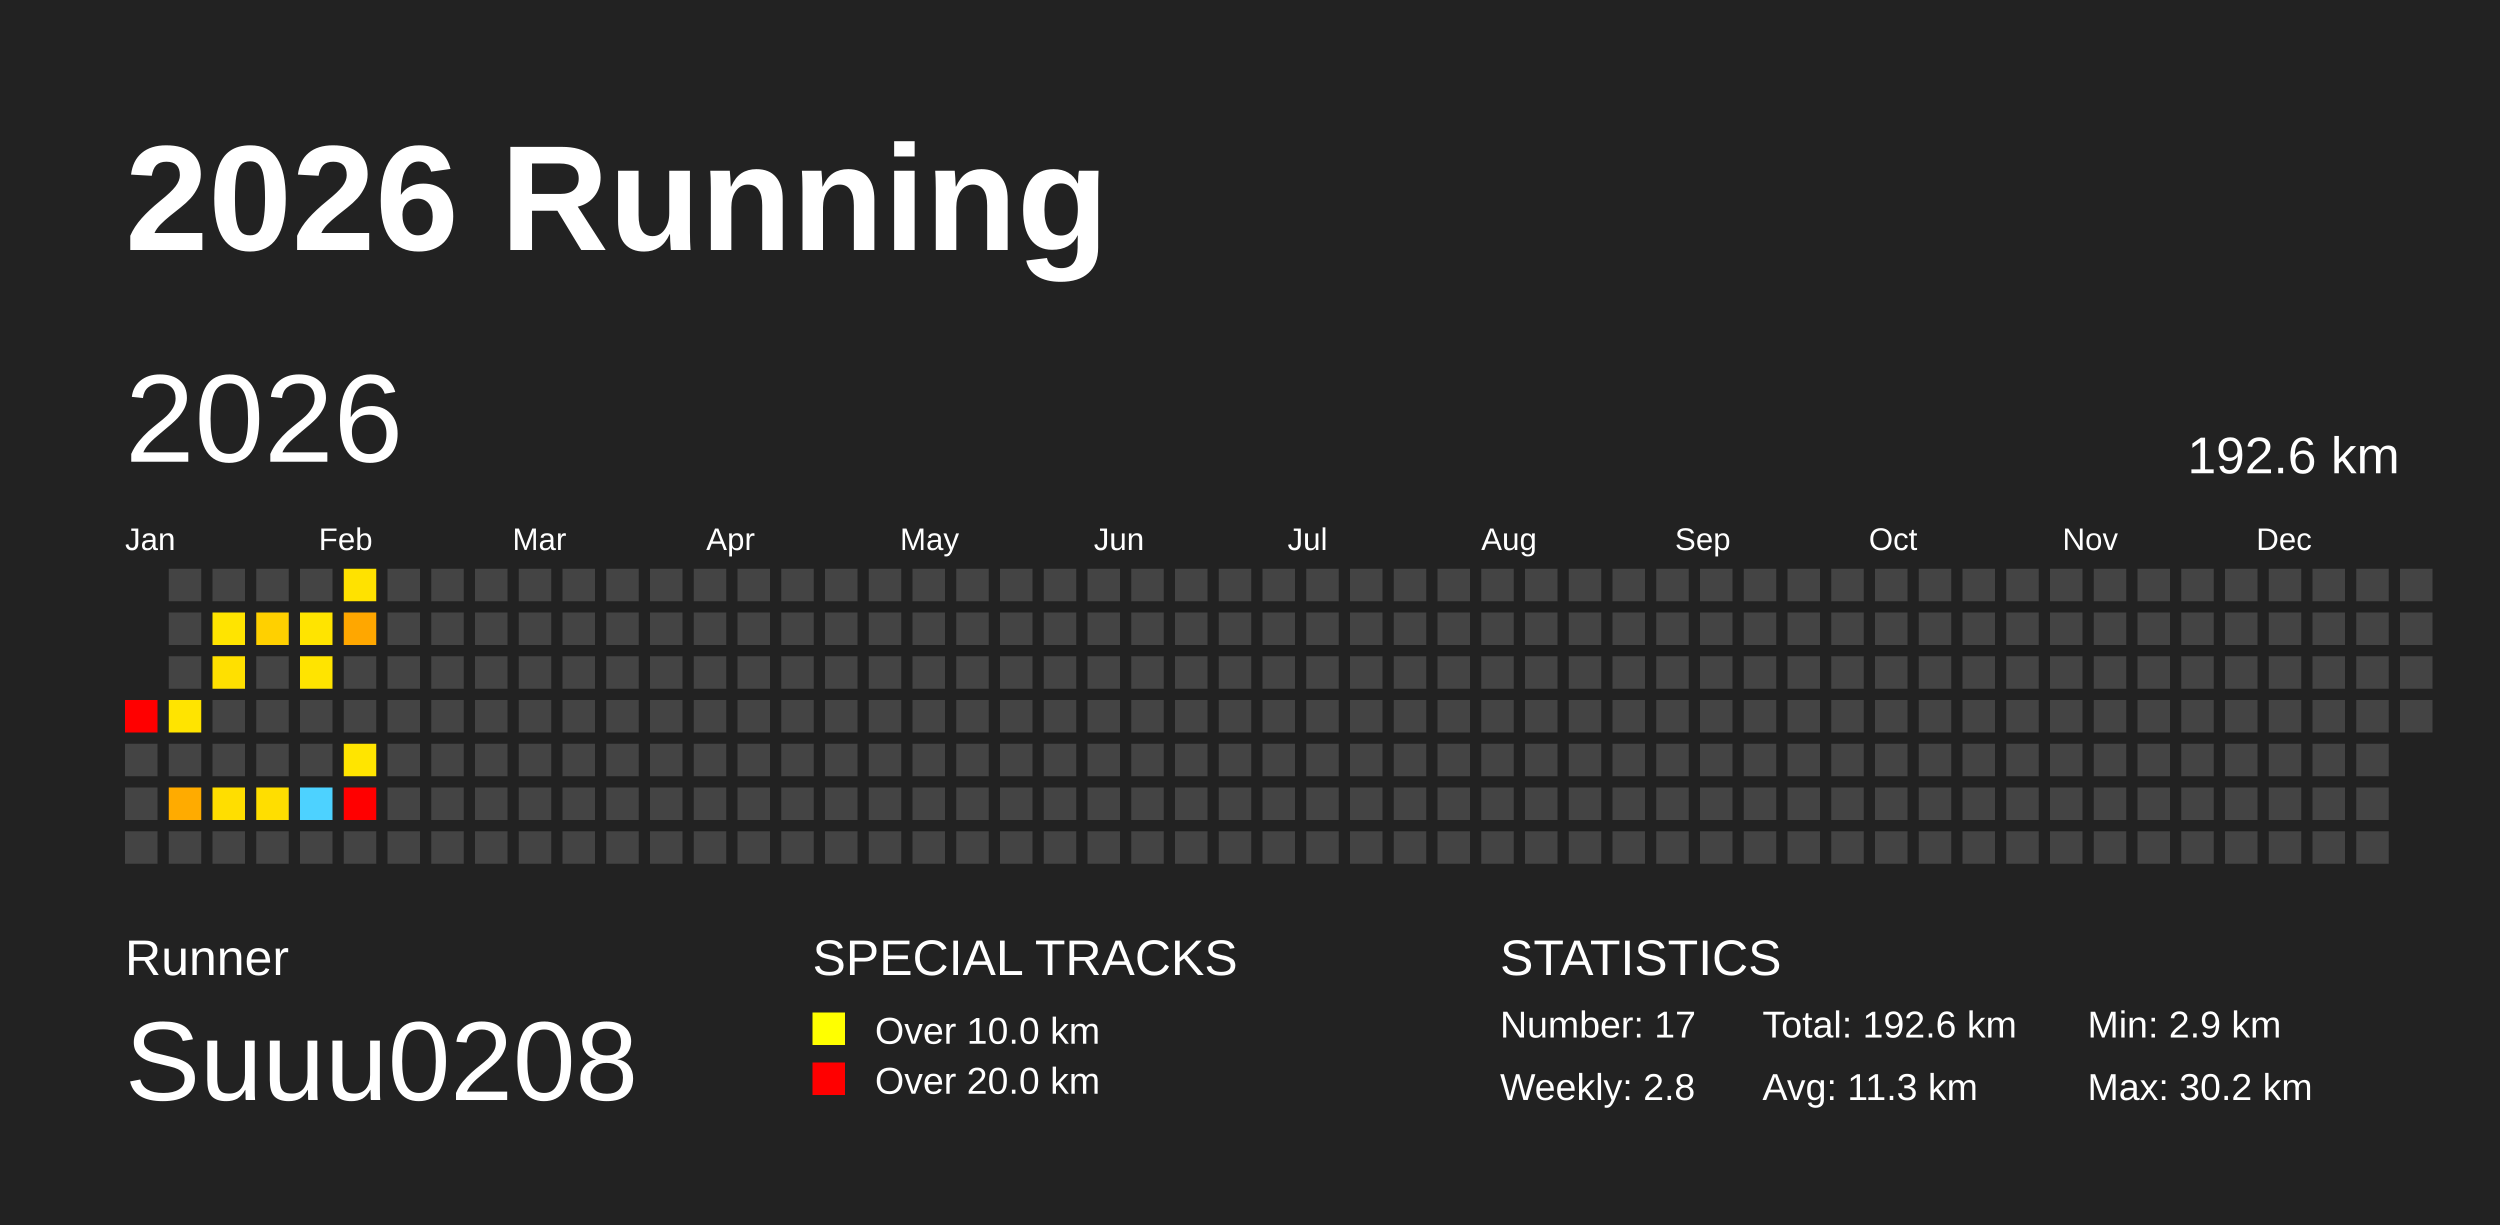
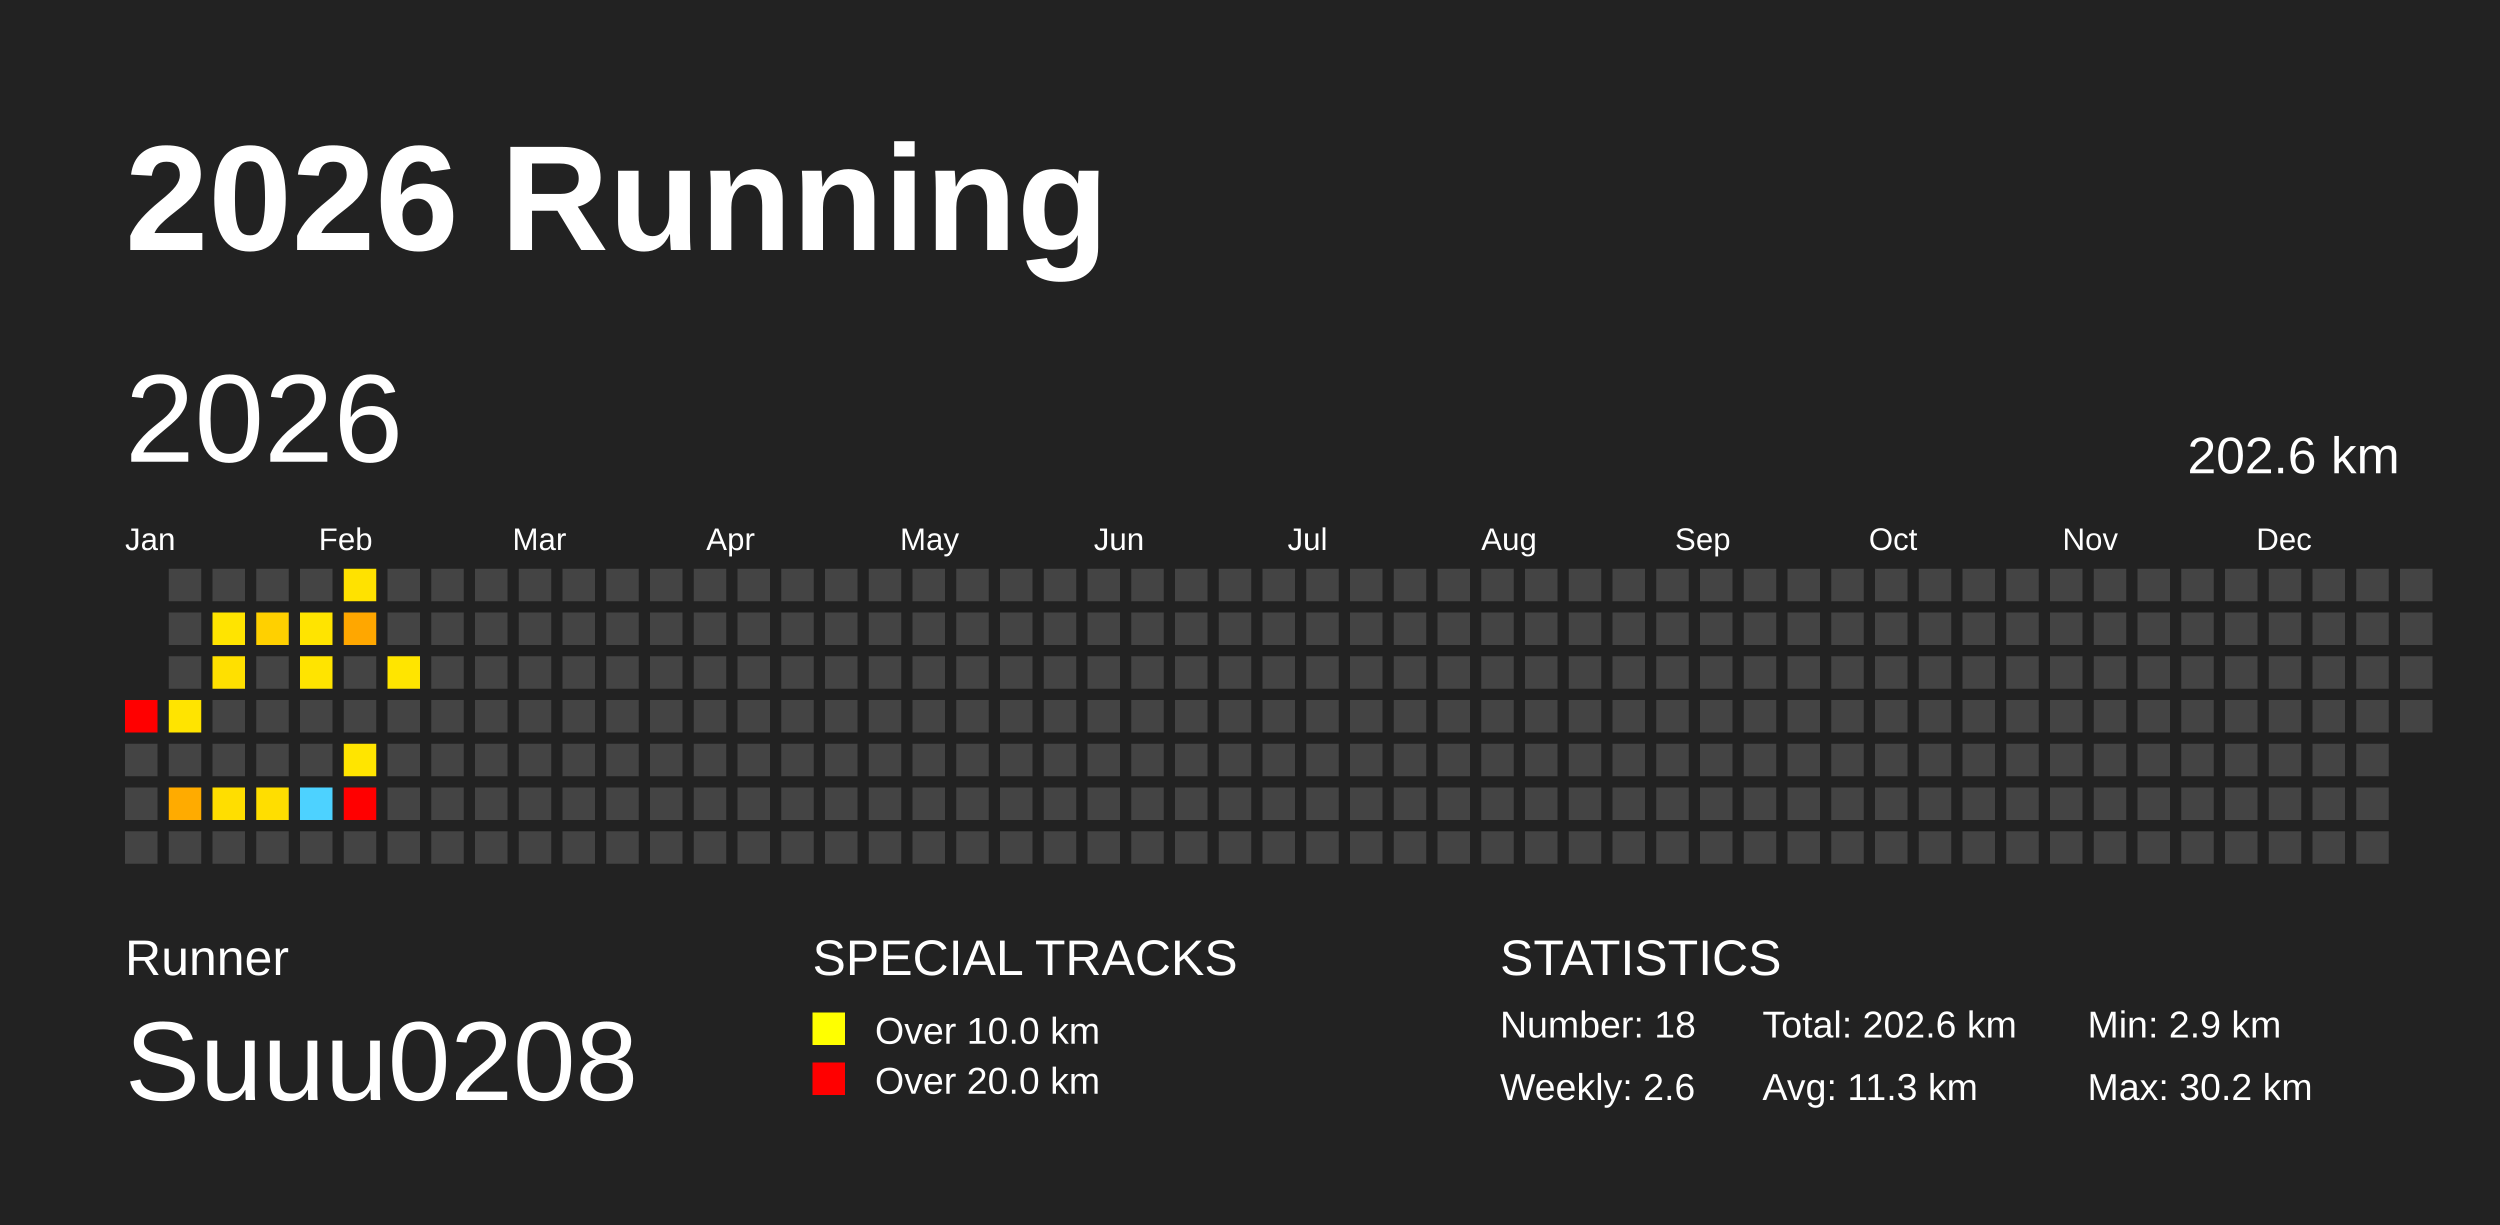
<svg xmlns="http://www.w3.org/2000/svg" baseProfile="full" height="98mm" version="1.1" viewBox="0,0,200,98" width="200mm">
  <defs />
  <rect fill="#222222" height="98" width="200" x="0" y="0" />
  <text fill="#FFFFFF" style="font-size:12px; font-family:Arial; font-weight:bold;" x="10" y="20">2026 Running</text>
  <text fill="#FFFFFF" style="font-size:4px; font-family:Arial" x="10" y="78">Runner</text>
  <text fill="#FFFFFF" style="font-size:9px; font-family:Arial" x="10" y="88">Suuu0208</text>
  <text fill="#FFFFFF" style="font-size:4px; font-family:Arial" x="65" y="78">SPECIAL TRACKS</text>
  <rect fill="yellow" height="2.6" width="2.6" x="65" y="81" />
  <text fill="#FFFFFF" style="font-size:3px; font-family:Arial" x="70" y="83.5">Over 10.0 km</text>
  <rect fill="red" height="2.6" width="2.6" x="65" y="85" />
  <text fill="#FFFFFF" style="font-size:3px; font-family:Arial" x="70" y="87.5">Over 20.0 km</text>
  <text fill="#FFFFFF" style="font-size:4px; font-family:Arial" x="120" y="78">STATISTICS</text>
-   <text fill="#FFFFFF" style="font-size:3px; font-family:Arial" x="120" y="83">Number: 17</text>
-   <text fill="#FFFFFF" style="font-size:3px; font-family:Arial" x="120" y="88">Weekly: 2.8</text>
-   <text fill="#FFFFFF" style="font-size:3px; font-family:Arial" x="141" y="83">Total: 192.6 km</text>
+   <text fill="#FFFFFF" style="font-size:3px; font-family:Arial" x="120" y="83">Number: 18</text>
+   <text fill="#FFFFFF" style="font-size:3px; font-family:Arial" x="120" y="88">Weekly: 2.6</text>
+   <text fill="#FFFFFF" style="font-size:3px; font-family:Arial" x="141" y="83">Total: 202.6 km</text>
  <text fill="#FFFFFF" style="font-size:3px; font-family:Arial" x="141" y="88">Avg: 11.3 km</text>
  <text fill="#FFFFFF" style="font-size:3px; font-family:Arial" x="167" y="83">Min: 2.9 km</text>
  <text fill="#FFFFFF" style="font-size:3px; font-family:Arial" x="167" y="88">Max: 30.2 km</text>
  <text dominant-baseline="hanging" fill="#FFFFFF" style="font-size:10.0px; font-family:Arial;" x="10" y="30">2026</text>
-   <text dominant-baseline="hanging" fill="#FFFFFF" style="font-size:4.125px; font-family:Arial;" x="175" y="35">192.6 km</text>
+   <text dominant-baseline="hanging" fill="#FFFFFF" style="font-size:4.125px; font-family:Arial;" x="175" y="35">202.6 km</text>
  <text fill="#FFFFFF" style="font-size:2.5px; font-family:Arial" x="10.0" y="44">Jan</text>
  <text fill="#FFFFFF" style="font-size:2.5px; font-family:Arial" x="25.5" y="44">Feb</text>
  <text fill="#FFFFFF" style="font-size:2.5px; font-family:Arial" x="41.0" y="44">Mar</text>
  <text fill="#FFFFFF" style="font-size:2.5px; font-family:Arial" x="56.5" y="44">Apr</text>
  <text fill="#FFFFFF" style="font-size:2.5px; font-family:Arial" x="72.0" y="44">May</text>
  <text fill="#FFFFFF" style="font-size:2.5px; font-family:Arial" x="87.5" y="44">Jun</text>
  <text fill="#FFFFFF" style="font-size:2.5px; font-family:Arial" x="103.0" y="44">Jul</text>
  <text fill="#FFFFFF" style="font-size:2.5px; font-family:Arial" x="118.5" y="44">Aug</text>
  <text fill="#FFFFFF" style="font-size:2.5px; font-family:Arial" x="134.0" y="44">Sep</text>
  <text fill="#FFFFFF" style="font-size:2.5px; font-family:Arial" x="149.5" y="44">Oct</text>
  <text fill="#FFFFFF" style="font-size:2.5px; font-family:Arial" x="165.0" y="44">Nov</text>
  <text fill="#FFFFFF" style="font-size:2.5px; font-family:Arial" x="180.5" y="44">Dec</text>
  <rect fill="red" height="2.6" width="2.6" x="10.0" y="56.0" />
  <rect fill="#444444" height="2.6" width="2.6" x="10.0" y="59.5" />
  <rect fill="#444444" height="2.6" width="2.6" x="10.0" y="63.0" />
  <rect fill="#444444" height="2.6" width="2.6" x="10.0" y="66.5" />
  <rect fill="#444444" height="2.6" width="2.6" x="13.5" y="45.5" />
  <rect fill="#444444" height="2.6" width="2.6" x="13.5" y="49.0" />
  <rect fill="#444444" height="2.6" width="2.6" x="13.5" y="52.5" />
  <rect fill="#ffe400" height="2.6" width="2.6" x="13.5" y="56.0" />
  <rect fill="#444444" height="2.6" width="2.6" x="13.5" y="59.5" />
  <rect fill="#ffab00" height="2.6" width="2.6" x="13.5" y="63.0" />
  <rect fill="#444444" height="2.6" width="2.6" x="13.5" y="66.5" />
  <rect fill="#444444" height="2.6" width="2.6" x="17.0" y="45.5" />
  <rect fill="#ffe400" height="2.6" width="2.6" x="17.0" y="49.0" />
  <rect fill="#ffe000" height="2.6" width="2.6" x="17.0" y="52.5" />
  <rect fill="#444444" height="2.6" width="2.6" x="17.0" y="56.0" />
  <rect fill="#444444" height="2.6" width="2.6" x="17.0" y="59.5" />
  <rect fill="#ffde00" height="2.6" width="2.6" x="17.0" y="63.0" />
  <rect fill="#444444" height="2.6" width="2.6" x="17.0" y="66.5" />
  <rect fill="#444444" height="2.6" width="2.6" x="20.5" y="45.5" />
  <rect fill="#ffd000" height="2.6" width="2.6" x="20.5" y="49.0" />
  <rect fill="#444444" height="2.6" width="2.6" x="20.5" y="52.5" />
  <rect fill="#444444" height="2.6" width="2.6" x="20.5" y="56.0" />
  <rect fill="#444444" height="2.6" width="2.6" x="20.5" y="59.5" />
  <rect fill="#ffde00" height="2.6" width="2.6" x="20.5" y="63.0" />
  <rect fill="#444444" height="2.6" width="2.6" x="20.5" y="66.5" />
  <rect fill="#444444" height="2.6" width="2.6" x="24.0" y="45.5" />
  <rect fill="#ffe400" height="2.6" width="2.6" x="24.0" y="49.0" />
  <rect fill="#ffe400" height="2.6" width="2.6" x="24.0" y="52.5" />
  <rect fill="#444444" height="2.6" width="2.6" x="24.0" y="56.0" />
  <rect fill="#444444" height="2.6" width="2.6" x="24.0" y="59.5" />
  <rect fill="#4dd2ff" height="2.6" width="2.6" x="24.0" y="63.0" />
  <rect fill="#444444" height="2.6" width="2.6" x="24.0" y="66.5" />
  <rect fill="#ffe200" height="2.6" width="2.6" x="27.5" y="45.5" />
  <rect fill="#ffa700" height="2.6" width="2.6" x="27.5" y="49.0" />
  <rect fill="#444444" height="2.6" width="2.6" x="27.5" y="52.5" />
  <rect fill="#444444" height="2.6" width="2.6" x="27.5" y="56.0" />
  <rect fill="#ffe500" height="2.6" width="2.6" x="27.5" y="59.5" />
  <rect fill="red" height="2.6" width="2.6" x="27.5" y="63.0" />
  <rect fill="#444444" height="2.6" width="2.6" x="27.5" y="66.5" />
  <rect fill="#444444" height="2.6" width="2.6" x="31.0" y="45.5" />
  <rect fill="#444444" height="2.6" width="2.6" x="31.0" y="49.0" />
-   <rect fill="#444444" height="2.6" width="2.6" x="31.0" y="52.5" />
+   <rect fill="#ffe500" height="2.6" width="2.6" x="31.0" y="52.5" />
  <rect fill="#444444" height="2.6" width="2.6" x="31.0" y="56.0" />
  <rect fill="#444444" height="2.6" width="2.6" x="31.0" y="59.5" />
  <rect fill="#444444" height="2.6" width="2.6" x="31.0" y="63.0" />
  <rect fill="#444444" height="2.6" width="2.6" x="31.0" y="66.5" />
  <rect fill="#444444" height="2.6" width="2.6" x="34.5" y="45.5" />
  <rect fill="#444444" height="2.6" width="2.6" x="34.5" y="49.0" />
  <rect fill="#444444" height="2.6" width="2.6" x="34.5" y="52.5" />
  <rect fill="#444444" height="2.6" width="2.6" x="34.5" y="56.0" />
  <rect fill="#444444" height="2.6" width="2.6" x="34.5" y="59.5" />
  <rect fill="#444444" height="2.6" width="2.6" x="34.5" y="63.0" />
  <rect fill="#444444" height="2.6" width="2.6" x="34.5" y="66.5" />
  <rect fill="#444444" height="2.6" width="2.6" x="38.0" y="45.5" />
  <rect fill="#444444" height="2.6" width="2.6" x="38.0" y="49.0" />
  <rect fill="#444444" height="2.6" width="2.6" x="38.0" y="52.5" />
  <rect fill="#444444" height="2.6" width="2.6" x="38.0" y="56.0" />
  <rect fill="#444444" height="2.6" width="2.6" x="38.0" y="59.5" />
  <rect fill="#444444" height="2.6" width="2.6" x="38.0" y="63.0" />
  <rect fill="#444444" height="2.6" width="2.6" x="38.0" y="66.5" />
  <rect fill="#444444" height="2.6" width="2.6" x="41.5" y="45.5" />
  <rect fill="#444444" height="2.6" width="2.6" x="41.5" y="49.0" />
  <rect fill="#444444" height="2.6" width="2.6" x="41.5" y="52.5" />
  <rect fill="#444444" height="2.6" width="2.6" x="41.5" y="56.0" />
  <rect fill="#444444" height="2.6" width="2.6" x="41.5" y="59.5" />
  <rect fill="#444444" height="2.6" width="2.6" x="41.5" y="63.0" />
  <rect fill="#444444" height="2.6" width="2.6" x="41.5" y="66.5" />
  <rect fill="#444444" height="2.6" width="2.6" x="45.0" y="45.5" />
  <rect fill="#444444" height="2.6" width="2.6" x="45.0" y="49.0" />
  <rect fill="#444444" height="2.6" width="2.6" x="45.0" y="52.5" />
  <rect fill="#444444" height="2.6" width="2.6" x="45.0" y="56.0" />
  <rect fill="#444444" height="2.6" width="2.6" x="45.0" y="59.5" />
  <rect fill="#444444" height="2.6" width="2.6" x="45.0" y="63.0" />
  <rect fill="#444444" height="2.6" width="2.6" x="45.0" y="66.5" />
  <rect fill="#444444" height="2.6" width="2.6" x="48.5" y="45.5" />
  <rect fill="#444444" height="2.6" width="2.6" x="48.5" y="49.0" />
  <rect fill="#444444" height="2.6" width="2.6" x="48.5" y="52.5" />
  <rect fill="#444444" height="2.6" width="2.6" x="48.5" y="56.0" />
  <rect fill="#444444" height="2.6" width="2.6" x="48.5" y="59.5" />
  <rect fill="#444444" height="2.6" width="2.6" x="48.5" y="63.0" />
  <rect fill="#444444" height="2.6" width="2.6" x="48.5" y="66.5" />
  <rect fill="#444444" height="2.6" width="2.6" x="52.0" y="45.5" />
  <rect fill="#444444" height="2.6" width="2.6" x="52.0" y="49.0" />
  <rect fill="#444444" height="2.6" width="2.6" x="52.0" y="52.5" />
  <rect fill="#444444" height="2.6" width="2.6" x="52.0" y="56.0" />
  <rect fill="#444444" height="2.6" width="2.6" x="52.0" y="59.5" />
  <rect fill="#444444" height="2.6" width="2.6" x="52.0" y="63.0" />
  <rect fill="#444444" height="2.6" width="2.6" x="52.0" y="66.5" />
  <rect fill="#444444" height="2.6" width="2.6" x="55.5" y="45.5" />
  <rect fill="#444444" height="2.6" width="2.6" x="55.5" y="49.0" />
  <rect fill="#444444" height="2.6" width="2.6" x="55.5" y="52.5" />
  <rect fill="#444444" height="2.6" width="2.6" x="55.5" y="56.0" />
  <rect fill="#444444" height="2.6" width="2.6" x="55.5" y="59.5" />
  <rect fill="#444444" height="2.6" width="2.6" x="55.5" y="63.0" />
  <rect fill="#444444" height="2.6" width="2.6" x="55.5" y="66.5" />
  <rect fill="#444444" height="2.6" width="2.6" x="59.0" y="45.5" />
  <rect fill="#444444" height="2.6" width="2.6" x="59.0" y="49.0" />
  <rect fill="#444444" height="2.6" width="2.6" x="59.0" y="52.5" />
  <rect fill="#444444" height="2.6" width="2.6" x="59.0" y="56.0" />
  <rect fill="#444444" height="2.6" width="2.6" x="59.0" y="59.5" />
  <rect fill="#444444" height="2.6" width="2.6" x="59.0" y="63.0" />
  <rect fill="#444444" height="2.6" width="2.6" x="59.0" y="66.5" />
  <rect fill="#444444" height="2.6" width="2.6" x="62.5" y="45.5" />
  <rect fill="#444444" height="2.6" width="2.6" x="62.5" y="49.0" />
  <rect fill="#444444" height="2.6" width="2.6" x="62.5" y="52.5" />
  <rect fill="#444444" height="2.6" width="2.6" x="62.5" y="56.0" />
  <rect fill="#444444" height="2.6" width="2.6" x="62.5" y="59.5" />
  <rect fill="#444444" height="2.6" width="2.6" x="62.5" y="63.0" />
  <rect fill="#444444" height="2.6" width="2.6" x="62.5" y="66.5" />
  <rect fill="#444444" height="2.6" width="2.6" x="66.0" y="45.5" />
  <rect fill="#444444" height="2.6" width="2.6" x="66.0" y="49.0" />
  <rect fill="#444444" height="2.6" width="2.6" x="66.0" y="52.5" />
  <rect fill="#444444" height="2.6" width="2.6" x="66.0" y="56.0" />
  <rect fill="#444444" height="2.6" width="2.6" x="66.0" y="59.5" />
  <rect fill="#444444" height="2.6" width="2.6" x="66.0" y="63.0" />
  <rect fill="#444444" height="2.6" width="2.6" x="66.0" y="66.5" />
  <rect fill="#444444" height="2.6" width="2.6" x="69.5" y="45.5" />
  <rect fill="#444444" height="2.6" width="2.6" x="69.5" y="49.0" />
  <rect fill="#444444" height="2.6" width="2.6" x="69.5" y="52.5" />
  <rect fill="#444444" height="2.6" width="2.6" x="69.5" y="56.0" />
  <rect fill="#444444" height="2.6" width="2.6" x="69.5" y="59.5" />
  <rect fill="#444444" height="2.6" width="2.6" x="69.5" y="63.0" />
  <rect fill="#444444" height="2.6" width="2.6" x="69.5" y="66.5" />
  <rect fill="#444444" height="2.6" width="2.6" x="73.0" y="45.5" />
  <rect fill="#444444" height="2.6" width="2.6" x="73.0" y="49.0" />
  <rect fill="#444444" height="2.6" width="2.6" x="73.0" y="52.5" />
  <rect fill="#444444" height="2.6" width="2.6" x="73.0" y="56.0" />
  <rect fill="#444444" height="2.6" width="2.6" x="73.0" y="59.5" />
  <rect fill="#444444" height="2.6" width="2.6" x="73.0" y="63.0" />
  <rect fill="#444444" height="2.6" width="2.6" x="73.0" y="66.5" />
  <rect fill="#444444" height="2.6" width="2.6" x="76.5" y="45.5" />
  <rect fill="#444444" height="2.6" width="2.6" x="76.5" y="49.0" />
  <rect fill="#444444" height="2.6" width="2.6" x="76.5" y="52.5" />
  <rect fill="#444444" height="2.6" width="2.6" x="76.5" y="56.0" />
  <rect fill="#444444" height="2.6" width="2.6" x="76.5" y="59.5" />
  <rect fill="#444444" height="2.6" width="2.6" x="76.5" y="63.0" />
  <rect fill="#444444" height="2.6" width="2.6" x="76.5" y="66.5" />
  <rect fill="#444444" height="2.6" width="2.6" x="80.0" y="45.5" />
  <rect fill="#444444" height="2.6" width="2.6" x="80.0" y="49.0" />
  <rect fill="#444444" height="2.6" width="2.6" x="80.0" y="52.5" />
  <rect fill="#444444" height="2.6" width="2.6" x="80.0" y="56.0" />
  <rect fill="#444444" height="2.6" width="2.6" x="80.0" y="59.5" />
  <rect fill="#444444" height="2.6" width="2.6" x="80.0" y="63.0" />
  <rect fill="#444444" height="2.6" width="2.6" x="80.0" y="66.5" />
  <rect fill="#444444" height="2.6" width="2.6" x="83.5" y="45.5" />
  <rect fill="#444444" height="2.6" width="2.6" x="83.5" y="49.0" />
  <rect fill="#444444" height="2.6" width="2.6" x="83.5" y="52.5" />
  <rect fill="#444444" height="2.6" width="2.6" x="83.5" y="56.0" />
  <rect fill="#444444" height="2.6" width="2.6" x="83.5" y="59.5" />
  <rect fill="#444444" height="2.6" width="2.6" x="83.5" y="63.0" />
  <rect fill="#444444" height="2.6" width="2.6" x="83.5" y="66.5" />
  <rect fill="#444444" height="2.6" width="2.6" x="87.0" y="45.5" />
  <rect fill="#444444" height="2.6" width="2.6" x="87.0" y="49.0" />
  <rect fill="#444444" height="2.6" width="2.6" x="87.0" y="52.5" />
  <rect fill="#444444" height="2.6" width="2.6" x="87.0" y="56.0" />
  <rect fill="#444444" height="2.6" width="2.6" x="87.0" y="59.5" />
  <rect fill="#444444" height="2.6" width="2.6" x="87.0" y="63.0" />
  <rect fill="#444444" height="2.6" width="2.6" x="87.0" y="66.5" />
  <rect fill="#444444" height="2.6" width="2.6" x="90.5" y="45.5" />
  <rect fill="#444444" height="2.6" width="2.6" x="90.5" y="49.0" />
  <rect fill="#444444" height="2.6" width="2.6" x="90.5" y="52.5" />
  <rect fill="#444444" height="2.6" width="2.6" x="90.5" y="56.0" />
  <rect fill="#444444" height="2.6" width="2.6" x="90.5" y="59.5" />
  <rect fill="#444444" height="2.6" width="2.6" x="90.5" y="63.0" />
  <rect fill="#444444" height="2.6" width="2.6" x="90.5" y="66.5" />
  <rect fill="#444444" height="2.6" width="2.6" x="94.0" y="45.5" />
  <rect fill="#444444" height="2.6" width="2.6" x="94.0" y="49.0" />
  <rect fill="#444444" height="2.6" width="2.6" x="94.0" y="52.5" />
  <rect fill="#444444" height="2.6" width="2.6" x="94.0" y="56.0" />
  <rect fill="#444444" height="2.6" width="2.6" x="94.0" y="59.5" />
  <rect fill="#444444" height="2.6" width="2.6" x="94.0" y="63.0" />
  <rect fill="#444444" height="2.6" width="2.6" x="94.0" y="66.5" />
  <rect fill="#444444" height="2.6" width="2.6" x="97.5" y="45.5" />
  <rect fill="#444444" height="2.6" width="2.6" x="97.5" y="49.0" />
  <rect fill="#444444" height="2.6" width="2.6" x="97.5" y="52.5" />
  <rect fill="#444444" height="2.6" width="2.6" x="97.5" y="56.0" />
  <rect fill="#444444" height="2.6" width="2.6" x="97.5" y="59.5" />
  <rect fill="#444444" height="2.6" width="2.6" x="97.5" y="63.0" />
  <rect fill="#444444" height="2.6" width="2.6" x="97.5" y="66.5" />
  <rect fill="#444444" height="2.6" width="2.6" x="101.0" y="45.5" />
  <rect fill="#444444" height="2.6" width="2.6" x="101.0" y="49.0" />
  <rect fill="#444444" height="2.6" width="2.6" x="101.0" y="52.5" />
  <rect fill="#444444" height="2.6" width="2.6" x="101.0" y="56.0" />
  <rect fill="#444444" height="2.6" width="2.6" x="101.0" y="59.5" />
  <rect fill="#444444" height="2.6" width="2.6" x="101.0" y="63.0" />
  <rect fill="#444444" height="2.6" width="2.6" x="101.0" y="66.5" />
  <rect fill="#444444" height="2.6" width="2.6" x="104.5" y="45.5" />
  <rect fill="#444444" height="2.6" width="2.6" x="104.5" y="49.0" />
  <rect fill="#444444" height="2.6" width="2.6" x="104.5" y="52.5" />
  <rect fill="#444444" height="2.6" width="2.6" x="104.5" y="56.0" />
  <rect fill="#444444" height="2.6" width="2.6" x="104.5" y="59.5" />
  <rect fill="#444444" height="2.6" width="2.6" x="104.5" y="63.0" />
  <rect fill="#444444" height="2.6" width="2.6" x="104.5" y="66.5" />
  <rect fill="#444444" height="2.6" width="2.6" x="108.0" y="45.5" />
  <rect fill="#444444" height="2.6" width="2.6" x="108.0" y="49.0" />
  <rect fill="#444444" height="2.6" width="2.6" x="108.0" y="52.5" />
  <rect fill="#444444" height="2.6" width="2.6" x="108.0" y="56.0" />
  <rect fill="#444444" height="2.6" width="2.6" x="108.0" y="59.5" />
  <rect fill="#444444" height="2.6" width="2.6" x="108.0" y="63.0" />
  <rect fill="#444444" height="2.6" width="2.6" x="108.0" y="66.5" />
  <rect fill="#444444" height="2.6" width="2.6" x="111.5" y="45.5" />
  <rect fill="#444444" height="2.6" width="2.6" x="111.5" y="49.0" />
  <rect fill="#444444" height="2.6" width="2.6" x="111.5" y="52.5" />
  <rect fill="#444444" height="2.6" width="2.6" x="111.5" y="56.0" />
  <rect fill="#444444" height="2.6" width="2.6" x="111.5" y="59.5" />
  <rect fill="#444444" height="2.6" width="2.6" x="111.5" y="63.0" />
  <rect fill="#444444" height="2.6" width="2.6" x="111.5" y="66.5" />
  <rect fill="#444444" height="2.6" width="2.6" x="115.0" y="45.5" />
  <rect fill="#444444" height="2.6" width="2.6" x="115.0" y="49.0" />
  <rect fill="#444444" height="2.6" width="2.6" x="115.0" y="52.5" />
  <rect fill="#444444" height="2.6" width="2.6" x="115.0" y="56.0" />
  <rect fill="#444444" height="2.6" width="2.6" x="115.0" y="59.5" />
  <rect fill="#444444" height="2.6" width="2.6" x="115.0" y="63.0" />
  <rect fill="#444444" height="2.6" width="2.6" x="115.0" y="66.5" />
  <rect fill="#444444" height="2.6" width="2.6" x="118.5" y="45.5" />
  <rect fill="#444444" height="2.6" width="2.6" x="118.5" y="49.0" />
  <rect fill="#444444" height="2.6" width="2.6" x="118.5" y="52.5" />
  <rect fill="#444444" height="2.6" width="2.6" x="118.5" y="56.0" />
  <rect fill="#444444" height="2.6" width="2.6" x="118.5" y="59.5" />
  <rect fill="#444444" height="2.6" width="2.6" x="118.5" y="63.0" />
  <rect fill="#444444" height="2.6" width="2.6" x="118.5" y="66.5" />
  <rect fill="#444444" height="2.6" width="2.6" x="122.0" y="45.5" />
  <rect fill="#444444" height="2.6" width="2.6" x="122.0" y="49.0" />
  <rect fill="#444444" height="2.6" width="2.6" x="122.0" y="52.5" />
  <rect fill="#444444" height="2.6" width="2.6" x="122.0" y="56.0" />
  <rect fill="#444444" height="2.6" width="2.6" x="122.0" y="59.5" />
  <rect fill="#444444" height="2.6" width="2.6" x="122.0" y="63.0" />
  <rect fill="#444444" height="2.6" width="2.6" x="122.0" y="66.5" />
  <rect fill="#444444" height="2.6" width="2.6" x="125.5" y="45.5" />
  <rect fill="#444444" height="2.6" width="2.6" x="125.5" y="49.0" />
  <rect fill="#444444" height="2.6" width="2.6" x="125.5" y="52.5" />
  <rect fill="#444444" height="2.6" width="2.6" x="125.5" y="56.0" />
  <rect fill="#444444" height="2.6" width="2.6" x="125.5" y="59.5" />
  <rect fill="#444444" height="2.6" width="2.6" x="125.5" y="63.0" />
  <rect fill="#444444" height="2.6" width="2.6" x="125.5" y="66.5" />
  <rect fill="#444444" height="2.6" width="2.6" x="129.0" y="45.5" />
  <rect fill="#444444" height="2.6" width="2.6" x="129.0" y="49.0" />
  <rect fill="#444444" height="2.6" width="2.6" x="129.0" y="52.5" />
  <rect fill="#444444" height="2.6" width="2.6" x="129.0" y="56.0" />
  <rect fill="#444444" height="2.6" width="2.6" x="129.0" y="59.5" />
  <rect fill="#444444" height="2.6" width="2.6" x="129.0" y="63.0" />
  <rect fill="#444444" height="2.6" width="2.6" x="129.0" y="66.5" />
  <rect fill="#444444" height="2.6" width="2.6" x="132.5" y="45.5" />
  <rect fill="#444444" height="2.6" width="2.6" x="132.5" y="49.0" />
  <rect fill="#444444" height="2.6" width="2.6" x="132.5" y="52.5" />
  <rect fill="#444444" height="2.6" width="2.6" x="132.5" y="56.0" />
  <rect fill="#444444" height="2.6" width="2.6" x="132.5" y="59.5" />
  <rect fill="#444444" height="2.6" width="2.6" x="132.5" y="63.0" />
  <rect fill="#444444" height="2.6" width="2.6" x="132.5" y="66.5" />
  <rect fill="#444444" height="2.6" width="2.6" x="136.0" y="45.5" />
  <rect fill="#444444" height="2.6" width="2.6" x="136.0" y="49.0" />
  <rect fill="#444444" height="2.6" width="2.6" x="136.0" y="52.5" />
  <rect fill="#444444" height="2.6" width="2.6" x="136.0" y="56.0" />
  <rect fill="#444444" height="2.6" width="2.6" x="136.0" y="59.5" />
  <rect fill="#444444" height="2.6" width="2.6" x="136.0" y="63.0" />
  <rect fill="#444444" height="2.6" width="2.6" x="136.0" y="66.5" />
  <rect fill="#444444" height="2.6" width="2.6" x="139.5" y="45.5" />
  <rect fill="#444444" height="2.6" width="2.6" x="139.5" y="49.0" />
  <rect fill="#444444" height="2.6" width="2.6" x="139.5" y="52.5" />
  <rect fill="#444444" height="2.6" width="2.6" x="139.5" y="56.0" />
  <rect fill="#444444" height="2.6" width="2.6" x="139.5" y="59.5" />
  <rect fill="#444444" height="2.6" width="2.6" x="139.5" y="63.0" />
  <rect fill="#444444" height="2.6" width="2.6" x="139.5" y="66.5" />
  <rect fill="#444444" height="2.6" width="2.6" x="143.0" y="45.5" />
  <rect fill="#444444" height="2.6" width="2.6" x="143.0" y="49.0" />
  <rect fill="#444444" height="2.6" width="2.6" x="143.0" y="52.5" />
  <rect fill="#444444" height="2.6" width="2.6" x="143.0" y="56.0" />
  <rect fill="#444444" height="2.6" width="2.6" x="143.0" y="59.5" />
  <rect fill="#444444" height="2.6" width="2.6" x="143.0" y="63.0" />
  <rect fill="#444444" height="2.6" width="2.6" x="143.0" y="66.5" />
  <rect fill="#444444" height="2.6" width="2.6" x="146.5" y="45.5" />
  <rect fill="#444444" height="2.6" width="2.6" x="146.5" y="49.0" />
  <rect fill="#444444" height="2.6" width="2.6" x="146.5" y="52.5" />
  <rect fill="#444444" height="2.6" width="2.6" x="146.5" y="56.0" />
  <rect fill="#444444" height="2.6" width="2.6" x="146.5" y="59.5" />
  <rect fill="#444444" height="2.6" width="2.6" x="146.5" y="63.0" />
  <rect fill="#444444" height="2.6" width="2.6" x="146.5" y="66.5" />
  <rect fill="#444444" height="2.6" width="2.6" x="150.0" y="45.5" />
  <rect fill="#444444" height="2.6" width="2.6" x="150.0" y="49.0" />
  <rect fill="#444444" height="2.6" width="2.6" x="150.0" y="52.5" />
  <rect fill="#444444" height="2.6" width="2.6" x="150.0" y="56.0" />
  <rect fill="#444444" height="2.6" width="2.6" x="150.0" y="59.5" />
  <rect fill="#444444" height="2.6" width="2.6" x="150.0" y="63.0" />
  <rect fill="#444444" height="2.6" width="2.6" x="150.0" y="66.5" />
  <rect fill="#444444" height="2.6" width="2.6" x="153.5" y="45.5" />
  <rect fill="#444444" height="2.6" width="2.6" x="153.5" y="49.0" />
  <rect fill="#444444" height="2.6" width="2.6" x="153.5" y="52.5" />
  <rect fill="#444444" height="2.6" width="2.6" x="153.5" y="56.0" />
  <rect fill="#444444" height="2.6" width="2.6" x="153.5" y="59.5" />
  <rect fill="#444444" height="2.6" width="2.6" x="153.5" y="63.0" />
  <rect fill="#444444" height="2.6" width="2.6" x="153.5" y="66.5" />
  <rect fill="#444444" height="2.6" width="2.6" x="157.0" y="45.5" />
  <rect fill="#444444" height="2.6" width="2.6" x="157.0" y="49.0" />
  <rect fill="#444444" height="2.6" width="2.6" x="157.0" y="52.5" />
  <rect fill="#444444" height="2.6" width="2.6" x="157.0" y="56.0" />
  <rect fill="#444444" height="2.6" width="2.6" x="157.0" y="59.5" />
  <rect fill="#444444" height="2.6" width="2.6" x="157.0" y="63.0" />
  <rect fill="#444444" height="2.6" width="2.6" x="157.0" y="66.5" />
  <rect fill="#444444" height="2.6" width="2.6" x="160.5" y="45.5" />
  <rect fill="#444444" height="2.6" width="2.6" x="160.5" y="49.0" />
  <rect fill="#444444" height="2.6" width="2.6" x="160.5" y="52.5" />
  <rect fill="#444444" height="2.6" width="2.6" x="160.5" y="56.0" />
  <rect fill="#444444" height="2.6" width="2.6" x="160.5" y="59.5" />
  <rect fill="#444444" height="2.6" width="2.6" x="160.5" y="63.0" />
  <rect fill="#444444" height="2.6" width="2.6" x="160.5" y="66.5" />
  <rect fill="#444444" height="2.6" width="2.6" x="164.0" y="45.5" />
  <rect fill="#444444" height="2.6" width="2.6" x="164.0" y="49.0" />
  <rect fill="#444444" height="2.6" width="2.6" x="164.0" y="52.5" />
  <rect fill="#444444" height="2.6" width="2.6" x="164.0" y="56.0" />
  <rect fill="#444444" height="2.6" width="2.6" x="164.0" y="59.5" />
  <rect fill="#444444" height="2.6" width="2.6" x="164.0" y="63.0" />
  <rect fill="#444444" height="2.6" width="2.6" x="164.0" y="66.5" />
  <rect fill="#444444" height="2.6" width="2.6" x="167.5" y="45.5" />
  <rect fill="#444444" height="2.6" width="2.6" x="167.5" y="49.0" />
  <rect fill="#444444" height="2.6" width="2.6" x="167.5" y="52.5" />
  <rect fill="#444444" height="2.6" width="2.6" x="167.5" y="56.0" />
  <rect fill="#444444" height="2.6" width="2.6" x="167.5" y="59.5" />
  <rect fill="#444444" height="2.6" width="2.6" x="167.5" y="63.0" />
  <rect fill="#444444" height="2.6" width="2.6" x="167.5" y="66.5" />
  <rect fill="#444444" height="2.6" width="2.6" x="171.0" y="45.5" />
  <rect fill="#444444" height="2.6" width="2.6" x="171.0" y="49.0" />
  <rect fill="#444444" height="2.6" width="2.6" x="171.0" y="52.5" />
  <rect fill="#444444" height="2.6" width="2.6" x="171.0" y="56.0" />
  <rect fill="#444444" height="2.6" width="2.6" x="171.0" y="59.5" />
  <rect fill="#444444" height="2.6" width="2.6" x="171.0" y="63.0" />
  <rect fill="#444444" height="2.6" width="2.6" x="171.0" y="66.5" />
  <rect fill="#444444" height="2.6" width="2.6" x="174.5" y="45.5" />
  <rect fill="#444444" height="2.6" width="2.6" x="174.5" y="49.0" />
  <rect fill="#444444" height="2.6" width="2.6" x="174.5" y="52.5" />
  <rect fill="#444444" height="2.6" width="2.6" x="174.5" y="56.0" />
  <rect fill="#444444" height="2.6" width="2.6" x="174.5" y="59.5" />
  <rect fill="#444444" height="2.6" width="2.6" x="174.5" y="63.0" />
  <rect fill="#444444" height="2.6" width="2.6" x="174.5" y="66.5" />
  <rect fill="#444444" height="2.6" width="2.6" x="178.0" y="45.5" />
  <rect fill="#444444" height="2.6" width="2.6" x="178.0" y="49.0" />
  <rect fill="#444444" height="2.6" width="2.6" x="178.0" y="52.5" />
  <rect fill="#444444" height="2.6" width="2.6" x="178.0" y="56.0" />
  <rect fill="#444444" height="2.6" width="2.6" x="178.0" y="59.5" />
  <rect fill="#444444" height="2.6" width="2.6" x="178.0" y="63.0" />
  <rect fill="#444444" height="2.6" width="2.6" x="178.0" y="66.5" />
  <rect fill="#444444" height="2.6" width="2.6" x="181.5" y="45.5" />
  <rect fill="#444444" height="2.6" width="2.6" x="181.5" y="49.0" />
  <rect fill="#444444" height="2.6" width="2.6" x="181.5" y="52.5" />
  <rect fill="#444444" height="2.6" width="2.6" x="181.5" y="56.0" />
  <rect fill="#444444" height="2.6" width="2.6" x="181.5" y="59.5" />
  <rect fill="#444444" height="2.6" width="2.6" x="181.5" y="63.0" />
  <rect fill="#444444" height="2.6" width="2.6" x="181.5" y="66.5" />
  <rect fill="#444444" height="2.6" width="2.6" x="185.0" y="45.5" />
  <rect fill="#444444" height="2.6" width="2.6" x="185.0" y="49.0" />
  <rect fill="#444444" height="2.6" width="2.6" x="185.0" y="52.5" />
  <rect fill="#444444" height="2.6" width="2.6" x="185.0" y="56.0" />
  <rect fill="#444444" height="2.6" width="2.6" x="185.0" y="59.5" />
  <rect fill="#444444" height="2.6" width="2.6" x="185.0" y="63.0" />
  <rect fill="#444444" height="2.6" width="2.6" x="185.0" y="66.5" />
  <rect fill="#444444" height="2.6" width="2.6" x="188.5" y="45.5" />
  <rect fill="#444444" height="2.6" width="2.6" x="188.5" y="49.0" />
  <rect fill="#444444" height="2.6" width="2.6" x="188.5" y="52.5" />
  <rect fill="#444444" height="2.6" width="2.6" x="188.5" y="56.0" />
  <rect fill="#444444" height="2.6" width="2.6" x="188.5" y="59.5" />
  <rect fill="#444444" height="2.6" width="2.6" x="188.5" y="63.0" />
  <rect fill="#444444" height="2.6" width="2.6" x="188.5" y="66.5" />
  <rect fill="#444444" height="2.6" width="2.6" x="192.0" y="45.5" />
  <rect fill="#444444" height="2.6" width="2.6" x="192.0" y="49.0" />
  <rect fill="#444444" height="2.6" width="2.6" x="192.0" y="52.5" />
  <rect fill="#444444" height="2.6" width="2.6" x="192.0" y="56.0" />
</svg>
